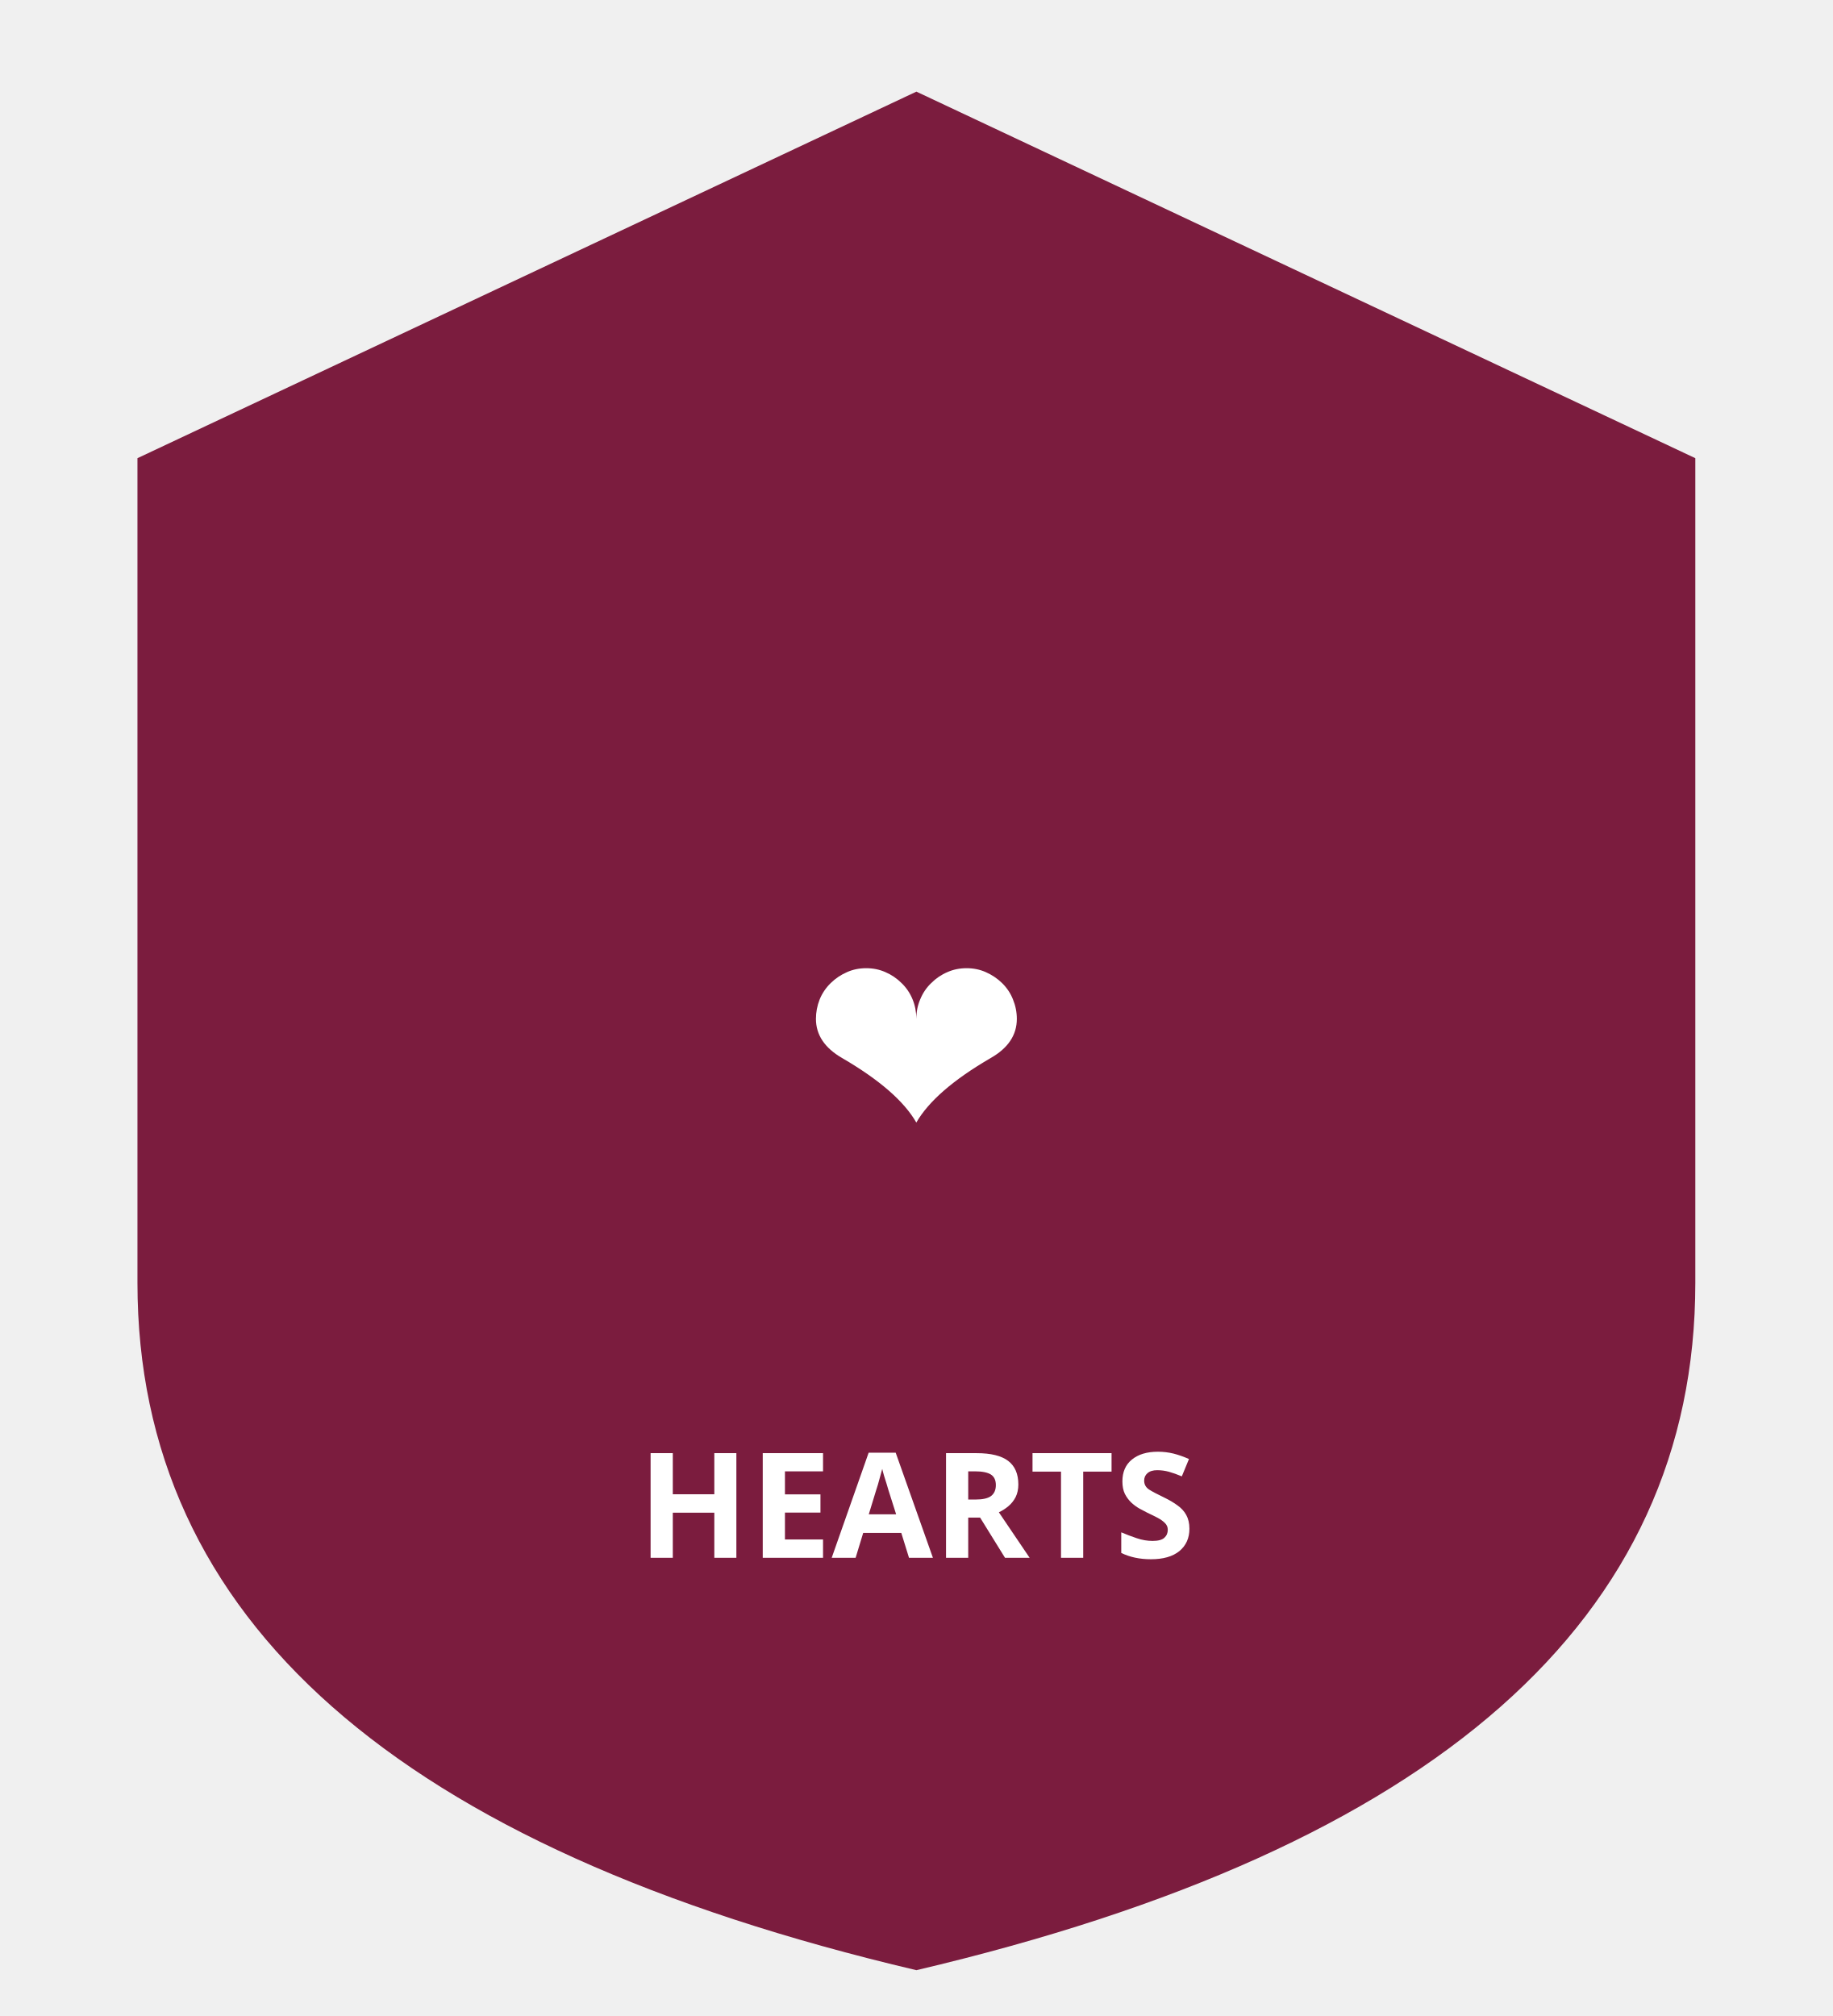
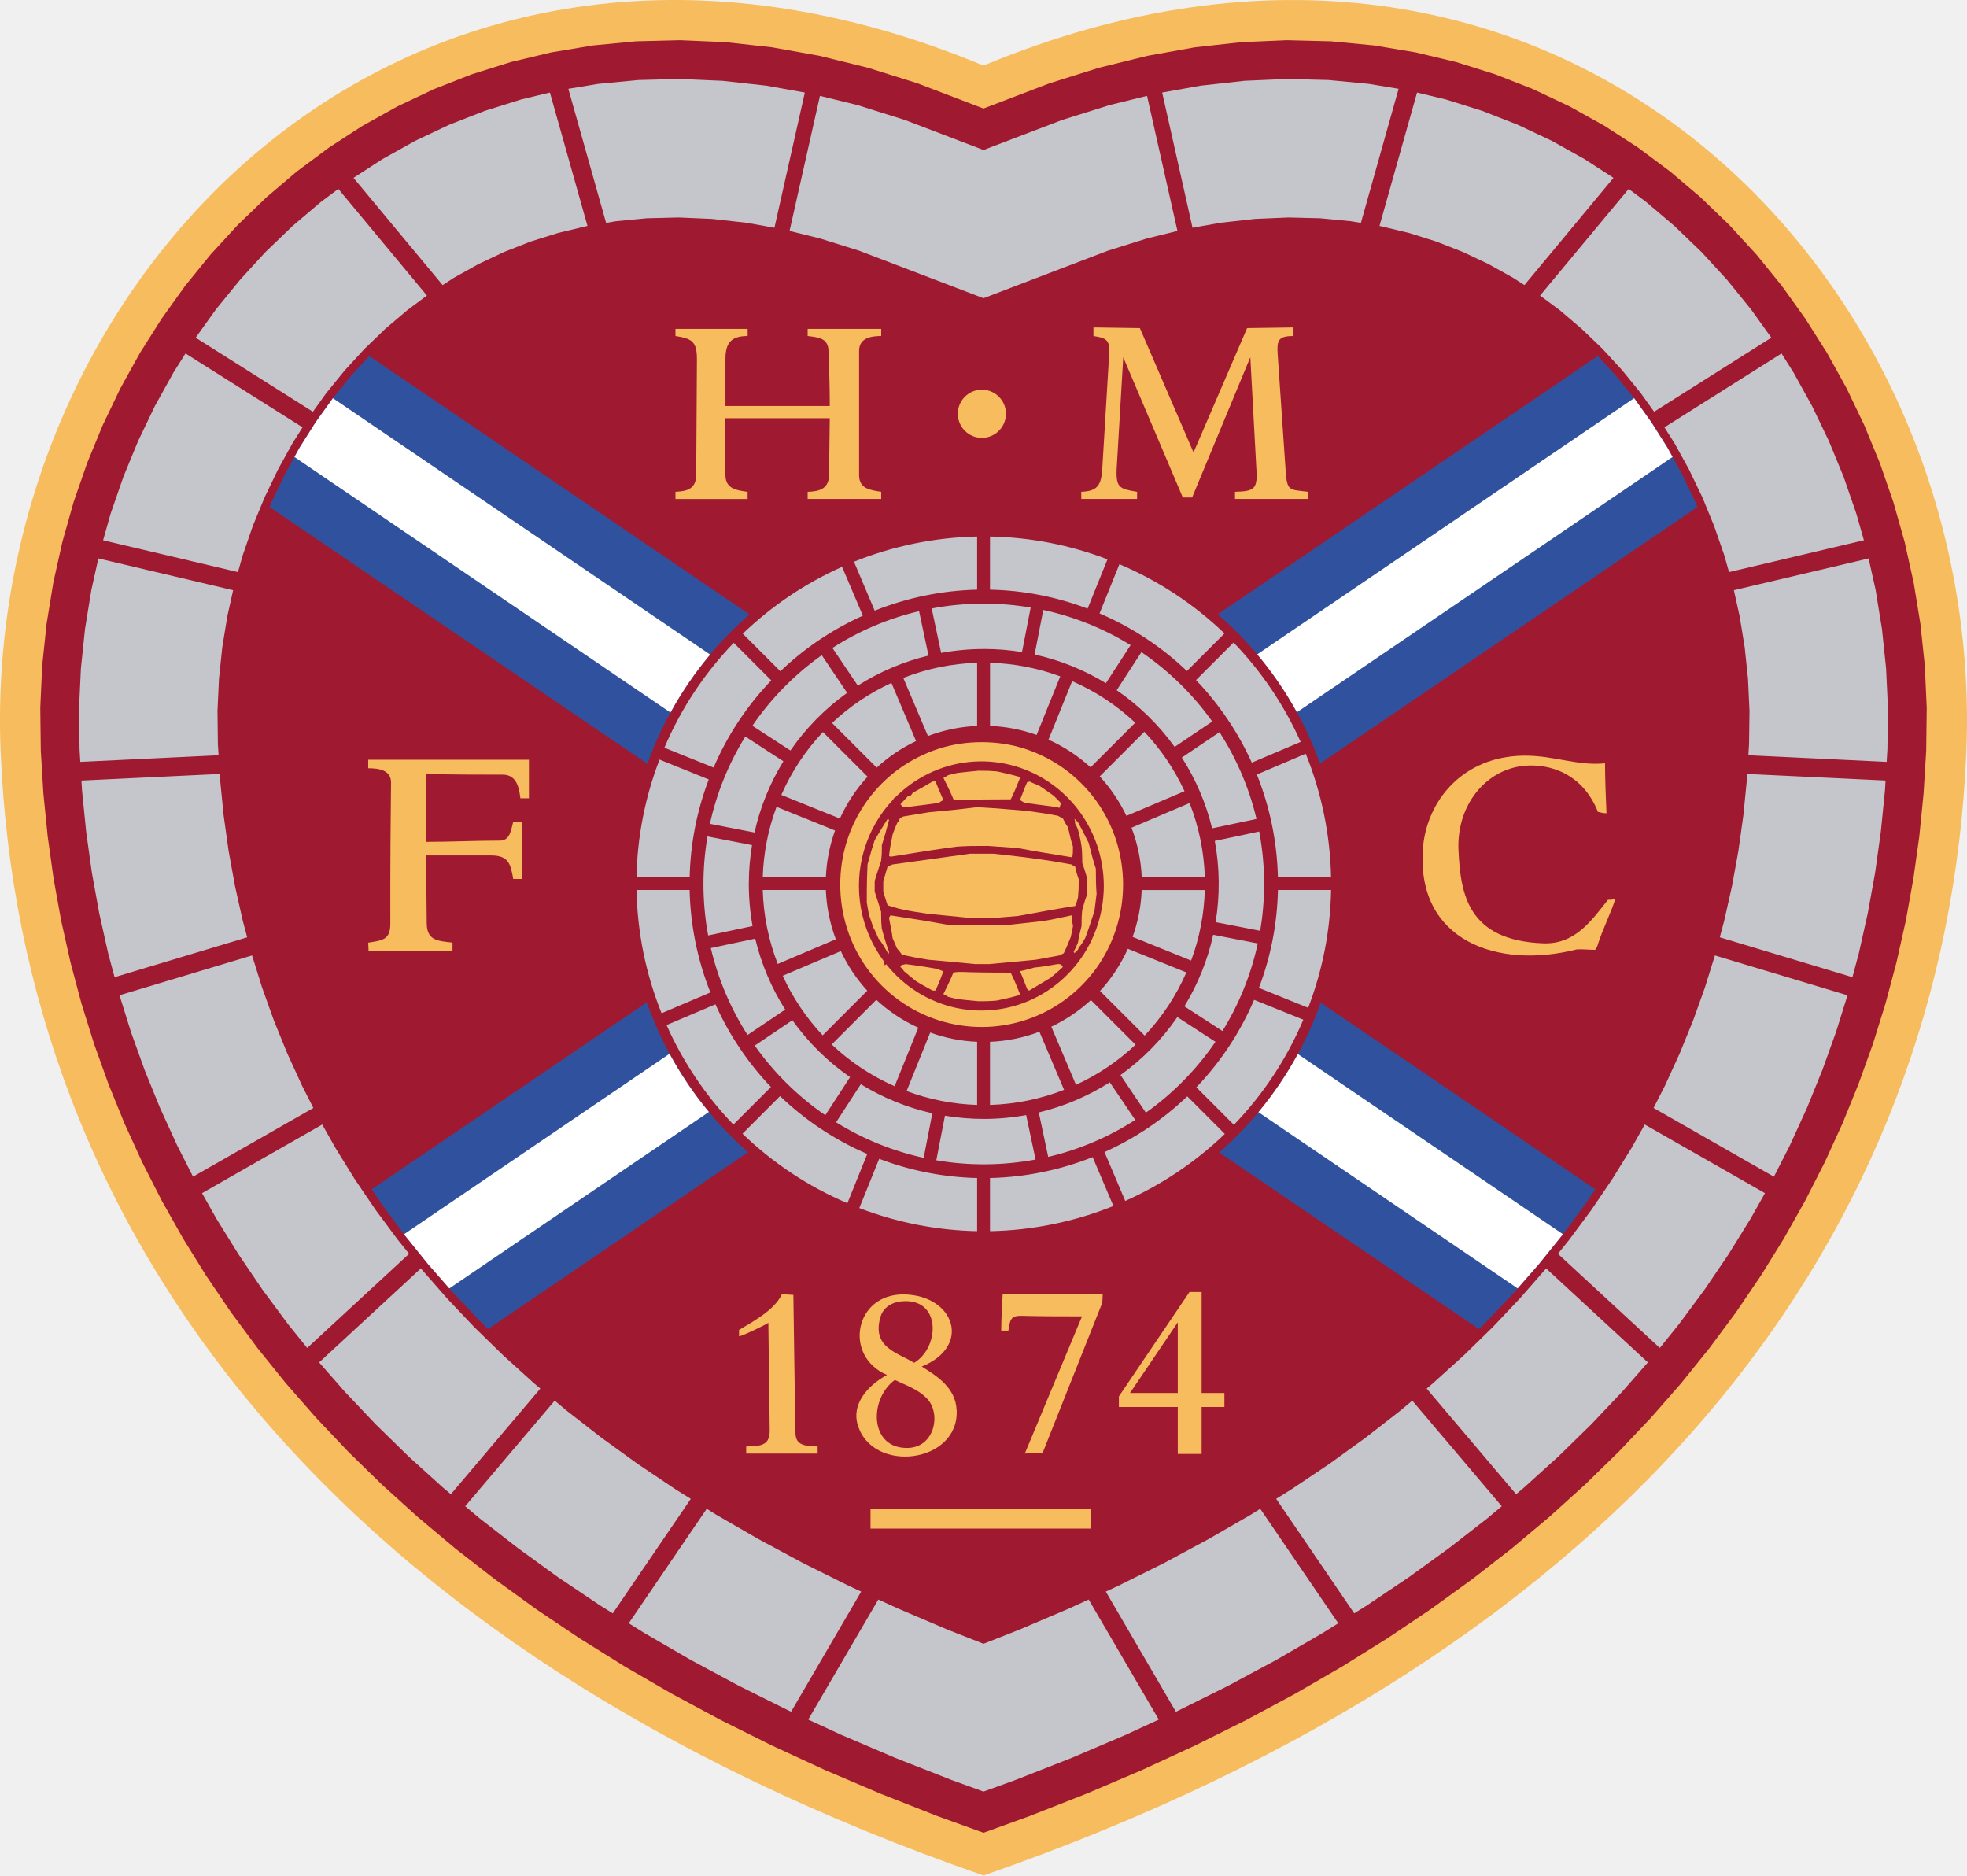
- <svg xmlns="http://www.w3.org/2000/svg" viewBox="0 0 200 220">
+ <svg xmlns="http://www.w3.org/2000/svg" fill="none" viewBox="0 0 300 286">
+   <g clip-path="url(#a)">
+     <path fill="#F6BC5E" fill-rule="evenodd" d="M150 10C236.516-26.02 302.948 41.41 299.899 114.68c-3.054 73.27-50.448 136.786-149.899 171.322C50.549 251.465 3.155 187.949.1 114.679-2.947 41.41 63.48-26.026 150 10.001" clip-rule="evenodd" />
+     <path fill="#9F1930" fill-rule="evenodd" d="m150 16.549 10.06-3.843 7.561-2.375 7.41-1.825 7.25-1.298 7.08-.78 6.91-.297 6.731.17 6.552.627 6.365 1.06 6.167 1.472 5.97 1.875 5.764 2.26 5.562 2.628 5.342 2.976 5.117 3.315 4.879 3.636 4.645 3.939 4.393 4.232 4.131 4.499 3.861 4.759 3.585 5.003 3.302 5.213 3.003 5.425 2.692 5.621 2.38 5.782 2.054 5.934 1.719 6.075 1.376 6.195 1.032 6.296.669 6.364.294 6.447-.078 6.525-.404 6.571-.651 6.539-.908 6.474-1.155 6.401-1.422 6.333-1.669 6.259-1.926 6.181-2.191 6.093-2.444 6.021-2.715 5.933-2.976 5.842-3.242 5.755-3.507 5.663-3.779 5.566-4.058 5.471-4.324 5.369-4.603 5.259-4.884 5.154-5.168 5.044-5.451 4.929-5.732 4.815-6.03 4.686-6.314 4.567-6.607 4.439-6.901 4.305-7.204 4.168-7.497 4.026-7.795 3.88-8.102 3.741-8.405 3.581-8.708 3.426-7.006 2.535-7.011-2.535-8.708-3.426-8.404-3.581-8.098-3.741-7.8-3.88-7.497-4.026-7.203-4.168-6.897-4.305-6.612-4.439-6.314-4.567-6.025-4.686-5.736-4.815-5.452-4.929-5.168-5.044-4.879-5.154-4.603-5.259-4.329-5.369-4.053-5.471-3.778-5.566-3.513-5.663-3.242-5.755-2.976-5.842-2.71-5.933-2.448-6.021-2.187-6.093-1.93-6.181-1.67-6.259-1.417-6.333-1.16-6.401-.903-6.474-.656-6.539-.399-6.571-.078-6.525.294-6.447.67-6.364 1.026-6.296 1.38-6.195 1.716-6.075 2.058-5.934 2.376-5.782 2.696-5.621 3.003-5.425 3.297-5.213 3.586-5.003 3.865-4.76 4.132-4.498 4.392-4.232 4.64-3.939 4.884-3.636 5.117-3.315 5.342-2.976 5.557-2.627 5.764-2.261 5.97-1.875 6.172-1.472 6.36-1.06 6.553-.628 6.731-.17 6.91.299 7.08.78 7.249 1.297 7.41 1.825 7.561 2.375z" clip-rule="evenodd" />
+     <path fill="#C5C6CC" fill-rule="evenodd" d="m120.42 35.215 4.663 1.151 5.97 1.871L150 45.477l18.942-7.24 5.966-1.87 4.672-1.152-4.636-20.597-5.722 1.408-7.218 2.265L150 22.876l-12.004-4.585-7.213-2.265-5.727-1.408zM92.44 33.987l1.514-.253 4.677-.449 4.865-.12 5.066.216 5.283.587 4.269.761 4.635-20.615-5.878-1.05-6.69-.739-6.507-.284-6.318.165-6.14.587-4.535.752zM67.505 43.474l1.71-1.11 3.765-2.1 3.907-1.844 4.035-1.586 4.19-1.311 4.339-1.041.151-.023-5.732-20.345-4.379 1.05-5.585 1.751-5.387 2.11-5.196 2.453-4.998 2.788-4.41 2.856zM47.72 62.787l2.013-2.806 2.842-3.494 3.013-3.283 3.178-3.063 3.342-2.834 3.004-2.238-13.509-16.26-2.645 1.972-4.356 3.696-4.127 3.971-3.884 4.242-3.645 4.475-3.105 4.333zM36.293 87.24l.729-2.572 1.545-4.484 1.798-4.356 2.022-4.21 2.242-4.053 1.513-2.398L28.292 53.9l-1.835 2.907-2.843 5.13-2.544 5.306-2.252 5.47-1.944 5.617-1.15 4.058zM33.34 115.17l-.11-1.701-.06-5.072.225-4.869.504-4.824.78-4.764.876-3.934-20.552-4.847-1.064 4.782-.972 5.961-.628 6.03-.284 6.108.078 6.199.114 1.94zM37.7 142.934l-.692-2.591-1.174-5.25-.967-5.333-.757-5.406-.545-5.488-.055-.84-21.088 1.005.091 1.527.633 6.309.871 6.245 1.12 6.163 1.361 6.098.977 3.646zM47.793 168.96l-1.747-3.443-2.238-4.893-2.022-4.97-1.802-5.03-1.54-4.925-20.217 6.076 1.733 5.557 2.105 5.869 2.357 5.787 2.608 5.704 2.412 4.746zM62.393 191.199l-1.747-2.169-3.394-4.576-3.15-4.645-2.911-4.7-2.045-3.622-18.333 10.464 2.197 3.902 3.384 5.452 3.64 5.369 3.907 5.269 2.912 3.613zM82.408 211.751l-.959-.807-4.69-4.246-4.425-4.315-4.155-4.388-3.893-4.453-.096-.119-15.517 14.338 3.898 4.448 4.723 4.984 4.998 4.888 5.287 4.783 1.187.995zM105.357 228.57l-2.292-1.431-5.838-3.92-5.548-4.013-5.26-4.094-1.82-1.523-13.646 16.104 2.192 1.843 5.86 4.554 6.145 4.452 6.442 4.324 1.866 1.16zM131.347 242.711l-1.889-.871-7.057-3.517-6.754-3.632-6.443-3.723-1.417-.885-11.894 17.456 2.435 1.522 7.034 4.077 7.336 3.939 7.639 3.801.321.147zM166.039 243.917l-2.875 1.32-7.698 3.283-5.466 2.151-5.47-2.151-7.694-3.283-2.875-1.32-10.693 18.309 5.011 2.311 8.245 3.522 8.556 3.361 4.92 1.783 4.92-1.783 8.552-3.361 8.249-3.522 5.011-2.311zM192.208 230.083l-1.412.885-6.447 3.723-6.75 3.632-7.061 3.517-1.885.871 10.689 18.318.325-.151 7.635-3.801 7.336-3.939 7.03-4.077 2.439-1.522zM215.396 213.589l-1.82 1.523-5.255 4.094-5.548 4.013-5.842 3.92-2.293 1.426 11.899 17.461 1.871-1.165 6.433-4.324 6.149-4.447 5.86-4.558 2.192-1.839zM235.805 193.423l-.091.119-3.898 4.453-4.15 4.388-4.424 4.315-4.696 4.246-.958.807 13.646 16.108 1.183-.995 5.287-4.783 5.002-4.888 4.723-4.984 3.898-4.448zM250.854 171.487l-2.045 3.622-2.916 4.7-3.145 4.645-3.394 4.576-1.747 2.169 15.54 14.357 2.912-3.613 3.906-5.269 3.646-5.369 3.375-5.452 2.201-3.902zM261.552 145.699l-1.536 4.925-1.802 5.03-2.022 4.97-2.238 4.893-1.756 3.443 18.355 10.482 2.416-4.745 2.61-5.709 2.352-5.787 2.104-5.864 1.738-5.562zM266.486 118.026l-.051.835-.545 5.489-.757 5.41-.967 5.329-1.179 5.254-.688 2.591 20.226 6.08.977-3.645 1.362-6.094 1.119-6.167.871-6.241.633-6.314.091-1.527zM264.445 90.005l.872 3.935.779 4.764.504 4.824.23 4.869-.069 5.072-.106 1.701 21.093 1.009.115-1.94.082-6.199-.284-6.104-.633-6.034-.967-5.956-1.069-4.783zM253.853 65.167l1.523 2.398 2.237 4.053 2.022 4.21 1.789 4.36 1.554 4.48.729 2.573 20.57-4.852-1.156-4.058-1.939-5.617-2.252-5.47-2.549-5.305-2.838-5.131-1.835-2.907zM234.884 45.07l3.008 2.232 3.333 2.839 3.187 3.058 3.017 3.288 2.838 3.494 2.013 2.806 17.874-11.294-3.104-4.328-3.636-4.48-3.889-4.237-4.127-3.97-4.36-3.701-2.641-1.967zM210.393 34.459l.161.023 4.338 1.04 4.177 1.312 4.04 1.586 3.906 1.844 3.765 2.1 1.719 1.11 13.582-16.352-4.406-2.856-4.994-2.784-5.2-2.457-5.392-2.11-5.58-1.751-4.384-1.05zM186.151 33.968l5.282-.587 5.067-.215 4.869.119 4.678.45 1.513.252 5.75-20.442-4.521-.752-6.145-.587-6.323-.165-6.502.28-6.69.743-5.878 1.05 4.631 20.615zM130.829 104.55a35.7 35.7 0 0 1 10.784-4.576l-1.439-6.773a42.4 42.4 0 0 0-13.215 5.613zM120.553 114.445a36 36 0 0 1 8.648-8.79l-3.87-5.74a42.8 42.8 0 0 0-10.583 10.761zM115.078 126.95a35.4 35.4 0 0 1 4.402-10.859l-5.805-3.773a42.7 42.7 0 0 0-5.402 13.311l6.801 1.321zM114.78 141.215a35.6 35.6 0 0 1-.573-6.415c0-2.018.17-3.999.491-5.925l-6.796-1.32a43 43 0 0 0-.614 7.245c0 2.682.247 5.305.72 7.854zM119.755 153.953a35.6 35.6 0 0 1-4.571-10.817l-6.773 1.44a42.7 42.7 0 0 0 5.603 13.251zM129.65 164.26a35.9 35.9 0 0 1-8.799-8.68l-5.741 3.87a43 43 0 0 0 10.762 10.615l3.774-5.805zM142.196 169.772a35.8 35.8 0 0 1-10.909-4.434l-3.769 5.805a42.5 42.5 0 0 0 13.357 5.42zM156.507 170.047c-2.1.385-4.26.587-6.466.587-2.017 0-3.994-.174-5.919-.491l-1.321 6.796a43.122 43.122 0 0 0 15.141-.115l-1.435-6.772zM169.263 165.049a35.8 35.8 0 0 1-10.831 4.595l1.44 6.777a42.5 42.5 0 0 0 13.27-5.636zM179.566 155.104a36 36 0 0 1-8.671 8.84l3.87 5.736a43 43 0 0 0 10.615-10.807l-5.809-3.769zM185.032 142.549a35.5 35.5 0 0 1-4.393 10.913l5.805 3.764a42.5 42.5 0 0 0 5.388-13.357zM185.275 128.233a36.1 36.1 0 0 1 .128 12.39l6.8 1.32c.386-2.32.596-4.704.596-7.139 0-2.733-.256-5.406-.752-8.001l-6.772 1.435zM180.249 115.518a35.6 35.6 0 0 1 4.618 10.799l6.772-1.435a42.7 42.7 0 0 0-5.644-13.234l-5.741 3.87zM170.313 105.252a36 36 0 0 1 8.836 8.643l5.741-3.87a43.1 43.1 0 0 0-10.803-10.578l-3.774 5.809zM157.8 99.814a35.5 35.5 0 0 1 10.867 4.369l3.769-5.805a42.4 42.4 0 0 0-13.32-5.36l-1.321 6.796zM150.046 98.965c1.981 0 3.929.16 5.828.472l1.32-6.79a43 43 0 0 0-7.144-.597c-2.719 0-5.374.253-7.951.743l1.44 6.773a36.3 36.3 0 0 1 6.511-.596zM105.183 133.759a44.7 44.7 0 0 1 2.916-14.898l-7.511-3.031a52.8 52.8 0 0 0-3.512 17.924h8.102zM108.347 151.344a45 45 0 0 1-3.169-15.623h-8.097a53 53 0 0 0 3.819 18.791l7.451-3.168zM117.582 165.764a44.7 44.7 0 0 1-8.465-12.609l-7.456 3.164a53.1 53.1 0 0 0 10.194 15.177zM132.273 175.976a44.7 44.7 0 0 1-13.302-8.822l-5.727 5.731a52.8 52.8 0 0 0 15.998 10.597zM149.023 179.644a44.8 44.8 0 0 1-14.93-2.93l-3.035 7.511a53 53 0 0 0 17.97 3.521v-8.102zM166.645 176.457a45 45 0 0 1-15.655 3.187v8.102a53.1 53.1 0 0 0 18.823-3.837l-3.168-7.456zM181.075 167.195a45 45 0 0 1-12.619 8.492l3.164 7.451a53.1 53.1 0 0 0 15.186-10.22l-5.727-5.728zM191.273 152.471a44.8 44.8 0 0 1-8.804 13.339l5.722 5.723a52.7 52.7 0 0 0 10.588-16.035l-7.511-3.031zM194.909 135.721a44.7 44.7 0 0 1-2.903 14.926l7.511 3.035a52.6 52.6 0 0 0 3.494-17.965h-8.098zM191.69 118.104a45 45 0 0 1 3.214 15.655h8.102a53.1 53.1 0 0 0-3.86-18.823zM182.414 103.711a45 45 0 0 1 8.506 12.587l7.451-3.164a53 53 0 0 0-10.23-15.15zM167.699 93.545a44.7 44.7 0 0 1 13.325 8.781l5.732-5.727a52.8 52.8 0 0 0-16.026-10.56l-3.031 7.511zM150.99 89.923c4.962.1 9.992 1.032 14.884 2.889l3.036-7.516a52.7 52.7 0 0 0-17.92-3.475zM133.406 93.124a44.9 44.9 0 0 1 15.622-3.201v-8.102a53.1 53.1 0 0 0-18.782 3.842zM119.017 102.363a44.9 44.9 0 0 1 12.582-8.474l-3.168-7.45a53.2 53.2 0 0 0-15.146 10.197zM108.837 117.045a44.5 44.5 0 0 1 8.795-13.288l-5.727-5.727a52.7 52.7 0 0 0-10.574 15.989l7.511 3.031zM125.959 133.759a23.8 23.8 0 0 1 1.399-7.112l-8.923-3.609a33.7 33.7 0 0 0-2.105 10.721zM127.472 143.228a24.1 24.1 0 0 1-1.517-7.507h-9.625a33.8 33.8 0 0 0 2.288 11.276l8.859-3.769zM132.273 151.073a24 24 0 0 1-4.035-6.034l-8.859 3.76a33.6 33.6 0 0 0 6.094 9.083l6.805-6.814zM140.054 156.718a23.7 23.7 0 0 1-6.396-4.251l-6.809 6.809a33.7 33.7 0 0 0 9.597 6.369zM149.023 158.868a23.6 23.6 0 0 1-7.148-1.412l-3.604 8.923a33.7 33.7 0 0 0 10.757 2.118v-9.629zM158.533 157.337a24.2 24.2 0 0 1-7.543 1.536v9.624a33.8 33.8 0 0 0 11.299-2.302l-3.76-8.858zM166.383 152.504a24.4 24.4 0 0 1-6.038 4.067l3.759 8.859a33.8 33.8 0 0 0 9.089-6.117l-6.81-6.805zM172.014 144.686a24 24 0 0 1-4.241 6.433l6.809 6.804a33.7 33.7 0 0 0 6.36-9.633l-8.928-3.609zM174.128 135.721a23.9 23.9 0 0 1-1.385 7.149l8.923 3.609a33.4 33.4 0 0 0 2.087-10.753h-9.63zM172.574 126.225a24 24 0 0 1 1.559 7.534h9.624a33.9 33.9 0 0 0-2.325-11.299l-8.858 3.76zM167.727 118.398a24.3 24.3 0 0 1 4.072 6.016l8.859-3.76a33.9 33.9 0 0 0-6.126-9.065zM159.913 112.795a24 24 0 0 1 6.42 4.218l6.809-6.804a33.6 33.6 0 0 0-9.62-6.337zM150.99 110.699c2.371.092 4.765.537 7.108 1.371l3.608-8.923a33.3 33.3 0 0 0-10.711-2.073v9.625zM141.526 112.24a24.1 24.1 0 0 1 7.502-1.541v-9.629a33.7 33.7 0 0 0-11.262 2.311zM133.708 117.059a24 24 0 0 1 6.007-4.053l-3.76-8.859a33.8 33.8 0 0 0-9.051 6.103l6.809 6.809zM128.096 124.822a24 24 0 0 1 4.223-6.383l-6.809-6.809a33.5 33.5 0 0 0-6.342 9.588l8.923 3.604z" clip-rule="evenodd" />
+     <path fill="#30529E" fill-rule="evenodd" d="m114.097 175.71-39.659 26.957-1.201-1.178-4.118-4.347-3.86-4.411-3.614-4.48-3.36-4.535-1.596-2.352 41.955-28.512a54.54 54.54 0 0 0 15.453 22.863M201.425 152.902l41.887 28.466-1.596 2.352-3.361 4.535-3.613 4.48-3.857 4.411-4.127 4.347-1.201 1.179-39.608-26.921a54.6 54.6 0 0 0 15.476-22.849M185.733 93.67l57.95-39.384 2.788 3.03 2.788 3.44 2.604 3.636 2.417 3.82 2.21 3.993 1.99 4.145.399.977-57.551 39.108a54.5 54.5 0 0 0-15.595-22.766M56.313 54.286 114.316 93.7a54.5 54.5 0 0 0-15.576 22.776L41.12 77.323l.4-.977 1.994-4.145 2.21-3.994 2.416-3.82 2.61-3.636 2.787-3.439 2.78-3.026z" clip-rule="evenodd" />
+     <path fill="#fff" fill-rule="evenodd" d="m108.118 169.57-39.59 26.907-3.274-3.742-3.613-4.48-.023-.036 40.497-27.521a54.6 54.6 0 0 0 6.003 8.872M197.94 160.739l40.438 27.475-.028.037-3.613 4.48-3.274 3.741-39.535-26.87a54.2 54.2 0 0 0 6.012-8.863M191.749 99.786l57.482-39.067.023.032 2.605 3.636 2.416 3.82.821 1.48-57.294 38.93a54.6 54.6 0 0 0-6.053-8.831M50.769 60.719l57.537 39.1a54 54 0 0 0-6.048 8.844L44.904 69.688l.82-1.481 2.417-3.82 2.61-3.636.022-.032z" clip-rule="evenodd" />
+     <path fill="#F6BC5E" d="M170.258 128.215a21.9 21.9 0 0 0-3.068-6.103 21.8 21.8 0 0 0-4.855-4.865 22 22 0 0 0-6.053-3.072c-2.114-.688-4.361-1-6.566-1s-4.43.312-6.557 1a22.2 22.2 0 0 0-6.062 3.072 22 22 0 0 0-4.847 4.865 21.9 21.9 0 0 0-3.072 6.103 22.17 22.17 0 0 0 0 13.334 21.6 21.6 0 0 0 3.072 6.126 21.6 21.6 0 0 0 4.847 4.856 21.5 21.5 0 0 0 6.062 3.058 21.6 21.6 0 0 0 6.557 1.023 21.6 21.6 0 0 0 6.566-1.023 21.4 21.4 0 0 0 6.053-3.058 21.7 21.7 0 0 0 4.855-4.856 21.8 21.8 0 0 0 3.068-6.126 22.1 22.1 0 0 0 1.032-6.662c0-2.261-.353-4.503-1.032-6.672m-1.935 7.855a19.4 19.4 0 0 1-1.431 6.378 19 19 0 0 1-3.466 5.502 18.8 18.8 0 0 1-5.072 3.976 18.2 18.2 0 0 1-6.066 1.99 18.6 18.6 0 0 1-6.374-.197 18.7 18.7 0 0 1-5.938-2.385 19 19 0 0 1-4.819-4.296 3 3 0 0 1-.215.197l-.129-.633a19.8 19.8 0 0 1-2.233-3.865 19.2 19.2 0 0 1-1.284-4.274 19.7 19.7 0 0 1-.266-4.457 19.22 19.22 0 0 1 2.522-8.492 18.7 18.7 0 0 1 2.655-3.563c.069-.119.142-.229.211-.343l-.009.123a18.9 18.9 0 0 1 5.218-3.769 18.3 18.3 0 0 1 6.135-1.761 18.4 18.4 0 0 1 6.356.445 18.5 18.5 0 0 1 5.846 2.605 19.1 19.1 0 0 1 4.668 4.48 19.4 19.4 0 0 1 2.907 5.828c.624 2.1.894 4.31.789 6.502z" />
+     <path fill="#F6BC5E" d="M143.558 147.992c-.083-.037-.152-.055-.207-.074q-.171-.068-.344-.142a59 59 0 0 0-2.113-.371c-.817-.129-1.807-.262-2.798-.39-.05.018-.091.041-.128.055-.156.046-.284.046-.417.055-.032.032-.064.06-.092.092a.6.6 0 0 0-.115.174c-.009.018-.009.032-.018.06.129.128.257.252.349.366.091.11.151.197.197.289.408.344.825.683 1.132.94.312.257.519.427.725.592.284.174.578.348.995.582s.967.537 1.518.839h.435c.262-.591.523-1.178.72-1.669.197-.486.339-.885.477-1.279-.115-.037-.234-.083-.326-.106zM161.899 147.116a1 1 0 0 0-.183-.069 2 2 0 0 0-.363-.041c-.729.128-1.449.257-2.054.353-.605.092-1.073.142-1.55.188-.449.128-.899.261-1.265.348-.367.092-.638.147-.917.202.155.371.321.747.499 1.197.179.458.386.995.592 1.536.11.119.211.22.325.22l3.274-1.963c.39-.325.78-.651 1.092-.93.316-.271.541-.486.765-.711-.055-.051-.105-.106-.146-.147a.4.4 0 0 1-.074-.179zM163.43 139.587c-.926.197-1.847.403-2.572.545a39 39 0 0 1-1.797.326l-5.893.646c-1.155-.032-2.311-.068-3.764-.082-1.458-.018-3.219-.018-4.971-.018a356 356 0 0 0-3.732-.652 526 526 0 0 0-4.888-.765c-.092.156-.22.321-.22.431.137.646.261 1.293.353 1.802.092.5.138.885.193 1.256.082.188.174.376.279.637.115.243.239.574.372.89.114.128.238.257.366.422.129.156.262.367.399.564.546.124 1.087.238 1.757.371.674.129 1.476.257 2.283.395 2.366.22 4.728.421 7.098.66h2.183c2.37-.22 4.736-.427 7.093-.66l3.614-.656.651-.33c.146-.294.289-.596.472-1.023.179-.417.399-.944.614-1.485l.331-1.637a15 15 0 0 1-.166-.927c-.036-.27-.041-.49-.05-.706zM134.497 141.659c-.032-.348-.073-.697-.092-1.137a38 38 0 0 1-.023-1.476c-.123-.418-.252-.84-.417-1.353-.16-.504-.358-1.114-.559-1.72v-1.637c.123-.408.243-.83.417-1.338l.559-1.72c.037-.33.074-.665.097-1.068.018-.395.018-.867.018-1.33.151-.468.298-.936.481-1.573.175-.637.395-1.444.61-2.251-.105-.11-.114-.207-.114-.33-.289.467-.583.926-.922 1.481a108 108 0 0 0-1.146 1.903c-.165.499-.326.999-.509 1.618-.179.615-.385 1.353-.583 2.091-.032.766-.068 1.532-.091 2.499-.023.958-.023 2.123-.023 3.292.064.381.128.775.183 1.078.055.312.096.546.142.77l.661 1.972c.123.215.243.426.366.702.129.27.262.605.399.935.211.27.427.55.656.908.243.371.5.825.761 1.279a.36.36 0 0 1 .106.22.33.33 0 0 0 .105-.22c.009-.032.009-.069.009-.115-.183-.522-.376-1.054-.555-1.636-.183-.583-.357-1.22-.536-1.858zM167.14 132.489c-.17-.519-.33-1.028-.514-1.688a98 98 0 0 1-.582-2.251c-.321-.647-.651-1.302-.922-1.834-.275-.523-.495-.922-.71-1.33l-.551-.546c.051.156.083.307.097.427.009.114.009.224.014.339.068.105.128.215.206.362.073.142.151.326.229.509.22.876.431 1.738.546 2.595.105.853.105 1.697.114 2.536.115.33.239.66.358 1.059.128.404.266.876.404 1.348v2.293c-.12.326-.239.651-.367 1.055-.129.399-.266.876-.395 1.348-.036.344-.073.683-.091 1.1-.014.418-.023.913-.023 1.408-.129.523-.257 1.032-.349 1.444-.091.422-.142.748-.197 1.069-.078.192-.165.403-.27.633-.115.233-.253.513-.386.779a.37.37 0 0 1 .106.22l.55-.546.023-.041a.9.9 0 0 0 .092-.385.36.36 0 0 1 .211-.119c.091-.129.188-.252.316-.454.128-.193.284-.472.449-.743.193-.5.376-1 .61-1.692.239-.688.528-1.573.816-2.458l.326-2.618a37 37 0 0 1-.092-1.646c-.013-.642-.013-1.403-.023-2.169z" />
+     <path fill="#F6BC5E" d="M163.43 131.828a330 330 0 0 0-3.145-.541c-.908-.137-1.61-.238-2.32-.33a77 77 0 0 0-2.155-.289c-.743-.096-1.518-.179-2.288-.266-.661-.069-1.33-.142-1.991-.215h-3.608l-11.784 1.637a2 2 0 0 0-.184.069 3 3 0 0 0-.344.151c-.073.023-.156.069-.243.11-.128.454-.261.908-.367 1.275-.11.366-.201.637-.284.907v1.637c.078.294.165.578.28.922.11.344.238.752.376 1.156.729.229 1.458.472 2.499.692 1.031.211 2.375.417 3.723.614.72.074 1.431.138 2.545.248a726 726 0 0 1 4.118.404h2.939c.44-.028.885-.065 1.554-.12.674-.055 1.582-.128 2.495-.206 1.774-.326 3.544-.647 5.007-.908 1.458-.257 2.586-.44 3.723-.614.078-.175.156-.349.229-.569.074-.211.142-.481.207-.743.036-.38.068-.761.091-1.21.014-.459.023-.986.023-1.518-.133-.39-.261-.784-.353-1.11-.091-.33-.137-.591-.192-.862a4 4 0 0 1-.344-.179.8.8 0 0 1-.202-.151z" />
+     <path fill="#F6BC5E" d="M135.914 130.632c2.04-.335 4.076-.661 5.754-.918 1.67-.252 2.976-.431 4.288-.614.633-.032 1.252-.069 2.04-.092.78-.013 1.72-.013 2.651-.013l4.589.321c1.106.21 2.206.417 3.595.655 1.385.234 3.045.5 4.705.766.037-.22.073-.431.092-.711.013-.27.013-.605.013-.931a24 24 0 0 1-.366-1.27 45 45 0 0 1-.39-1.673c-.119-.175-.239-.34-.367-.564-.128-.22-.261-.482-.399-.752l-.766-.431a56 56 0 0 0-2.114-.376c-.811-.129-1.802-.253-2.792-.39a268 268 0 0 0-4.269-.353c-1.238-.092-2.201-.138-3.159-.193-.972.119-1.944.234-3.164.367-1.22.128-2.687.266-4.154.399l-3.93.651c-.128.06-.252.129-.349.174-.082.06-.137.106-.197.152-.009.013-.013.032-.018.041a.9.9 0 0 0-.092.399.33.33 0 0 1-.211.105c-.11.225-.22.454-.344.766-.128.307-.27.697-.417 1.091a53 53 0 0 0-.358 1.857c-.091.551-.142.986-.188 1.422.097.105.207.115.326.115zM137.551 122.983c.064.028.128.055.183.074.101.027.262.036.362.041 1.17-.152 2.348-.298 3.201-.404.853-.114 1.394-.183 1.93-.257.211-.215.441-.33.652-.435-.257-.582-.514-1.169-.716-1.637a38 38 0 0 1-.481-1.201h-.436c-.417.247-.834.495-1.343.784-.5.284-1.11.623-1.711.958a1.2 1.2 0 0 1-.206.307c-.037.041-.083.083-.119.124a.8.8 0 0 1-.44.119c-.124.124-.239.257-.317.34-.073.073-.091.105-.22.238-.124.138-.335.376-.555.614.06.055.115.115.142.161.046.06.074.096.078.17zM155.952 122.245c.11.064.247.128.376.192.545.069 1.091.143 1.926.253.839.101 1.962.256 3.095.408a.32.32 0 0 0 .22.105c.041-.105.078-.215.11-.293.027-.087.046-.133.059-.193.023-.082.046-.174.055-.28l-1.091-1.095c-.454-.312-.908-.638-1.27-.895a40 40 0 0 0-.912-.623 27 27 0 0 1-.899-.372c-.257-.11-.45-.197-.633-.288-.037.036-.078.055-.115.078a.7.7 0 0 1-.211.032c-.169.366-.325.738-.504 1.192-.179.458-.394.995-.591 1.536.133.082.238.156.385.238zM145.415 121.892c.165.041.325.069.532.096.197.014.435.018.678.018.981-.032 1.976-.068 3.233-.091 1.256-.014 2.774-.023 4.296-.023.216-.427.418-.848.651-1.394s.505-1.215.771-1.875c-.115-.106-.23-.221-.33-.221-.395-.105-.789-.22-1.316-.348-.532-.128-1.193-.271-1.848-.413a27 27 0 0 0-1.247-.091 56 56 0 0 0-1.596-.023c-.688.068-1.385.142-1.908.192-.527.055-.894.101-1.261.138-.197.041-.394.082-.632.142-.243.055-.509.115-.785.192-.137.078-.247.156-.421.253a3 3 0 0 1-.344.179c.334.655.655 1.32.912 1.861.257.546.44.977.619 1.408zM154.145 148.317c-1.518 0-3.04 0-4.296-.023a121 121 0 0 1-3.233-.082c-.243 0-.477 0-.683.023a3.3 3.3 0 0 0-.528.082c-.174.431-.357.867-.614 1.408-.257.55-.578 1.206-.912 1.871.123.055.224.105.311.16.078.037.147.078.22.129.083.045.166.096.234.142.275.064.546.137.784.192.234.051.431.092.633.138.367.041.738.073 1.261.137.523.055 1.215.12 1.908.188.559 0 1.118 0 1.595-.023.477-.013.853-.05 1.248-.087.655-.142 1.316-.284 1.847-.412.528-.124.922-.239 1.316-.353.101 0 .202-.092.331-.216-.271-.669-.537-1.33-.775-1.875a24 24 0 0 0-.651-1.399z" />
+     <path fill="#F6BC5E" fill-rule="evenodd" d="M103.019 76.084v-1.09c1.948-.074 3.154-.533 3.164-2.633l.11-17.53c.009-2.742-.739-3.2-3.274-3.59V50.15h11.009v1.091c-2.591 0-3.384 1.133-3.384 3.517v7.158h15.911c0-2.802-.092-5.617-.192-8.419-.046-2-1.669-2.059-3.183-2.256V50.15h11.221v1.091c-1.546 0-3.375.284-3.375 2.265v18.951c0 2.128 1.774 2.28 3.375 2.54v1.092H123.18v-1.091c1.88-.046 3.242-.51 3.265-2.582l.106-8.639H110.64v8.648c0 2.155 1.742 2.343 3.383 2.577v1.092h-11.009M164.911 76.084v-1.09c2.596-.074 3.054-1.152 3.206-3.545l1.004-16.645c.174-2.774.069-3.2-2.352-3.563V49.93l7.084.105 8.18 18.96 8.171-18.96 7.08-.105v1.311c-2.348 0-2.559.66-2.412 2.838l1.215 17.746c.22 3.154.583 2.81 3.384 3.168v1.091h-11.115v-1.09c2.88-.074 3.43-.39 3.279-3.188l-.94-17.332-8.877 21.39h-1.417l-9.088-21.381-1.005 17.071c-.114 2.834.464 2.994 3.118 3.444v1.091h-8.505M216.992 129.669c.481-7.543 6.103-14.288 15.296-14.435 4.664-.078 8.176 1.591 12.505 1.165.013 2.54.114 5.089.224 7.625-.536-.023-.779-.087-1.311-.22-2.297-5.81-7.328-7.405-11.275-7.02-5.75.559-10.313 5.924-9.987 12.908.316 6.703 1.439 13.723 12.926 14.159 4.782.179 7.286-3.343 9.867-6.635a5.5 5.5 0 0 0 1.092-.105c-.285 1.32-2.041 4.892-2.692 7.107-.069.252-.243.431-.353.623-.908 0-1.889-.114-2.806-.064-12.206 3.1-24.353-1.426-23.473-15.104M56.216 145.057l-.055-1.307c2.137-.353 3.37-.399 3.37-2.866 0-4.443-.009-8.813.023-12.334l.083-9.194c.023-1.958-1.921-2.201-3.48-2.201v-1.302H80.67v5.883h-1.302c-.188-1.499-.514-3.604-2.687-3.604-3.898 0-7.8-.009-11.698-.106v10.35c3.756 0 7.52-.188 11.276-.188 1.568 0 1.683-1.702 2.013-2.857h1.311v8.712h-1.311c-.38-2.224-.67-3.595-3.375-3.595h-9.914l.101 10.391c.032 2.627 1.743 2.645 3.93 2.902v1.307H56.216M132.768 230.051h33.57v3.049h-33.57zM156.3 221.664l8.726-20.927c-3.072 0-6.14-.005-9.212-.083-1.811-.05-1.751.793-2.022 2.261h-1.091c.018-1.853.105-3.705.22-5.553h15.255c0 .481-.018.94-.105 1.417l-9.047 22.771c-.913.013-1.807.022-2.724.114M112.717 203.781v-.972c2.233-1.352 5.392-3.021 6.538-5.447l1.747.105.294 20.52c.023 1.733.238 2.586 3.384 2.586h.023v1.087h-10.895v-1.087c2.545 0 3.613-.339 3.586-2.499l-.207-16.351c-.632.399-3.865 1.98-4.47 2.058" clip-rule="evenodd" />
+     <path fill="#F6BC5E" d="M145.901 214.992c-.184-3.319-2.839-5.062-5.319-6.602 7.657-3.082 5.002-10.831-2.641-10.996-7.644-.165-9.35 9.441-2.66 12.275-3.333 1.834-5.291 4.654-4.503 7.488 2.132 7.689 15.581 6.039 15.127-2.165zm-11.638-14.095c.505-1.784 2.151-2.481 3.856-2.481 5.521 0 5.044 7.222 1.293 9.405-2.544-1.582-6.437-2.32-5.149-6.924m4.31 19.9c-5.988.262-6.098-7.446-2.1-10.362 1.775.853 3.522 1.403 4.902 2.833 2.187 2.266 1.201 7.36-2.802 7.529M183.267 212.425v-15.402h-1.848l-10.418 15.402-.353.522v1.61h8.982v7.162h3.637v-7.162h3.475v-2.137h-3.475zm-3.637 0h-7.286l7.286-10.771z" />
+     <path fill="#F6BC5E" fill-rule="evenodd" d="M149.752 59.426a3.67 3.67 0 0 1 3.673 3.668 3.68 3.68 0 0 1-3.673 3.678 3.67 3.67 0 0 1-3.668-3.678 3.667 3.667 0 0 1 3.668-3.668" clip-rule="evenodd" />
+   </g>
  <defs>
-     <clipPath id="shield">
-       <path d="M100 10 L185 50 L185 140 Q185 195 100 215 Q15 195 15 140 L15 50 Z" />
+     <clipPath id="a">
+       <path fill="#fff" d="M0 0h300v285.996H0z" />
    </clipPath>
  </defs>
-   <path d="M100 10 L185 50 L185 140 Q185 195 100 215 Q15 195 15 140 L15 50 Z" fill="#7b1c3e" />
-   <text x="100" y="125" text-anchor="middle" font-family="Arial Black" font-weight="900" font-size="30" fill="#fff">❤️</text>
-   <text x="100" y="170" text-anchor="middle" font-family="Arial Black" font-weight="900" font-size="16" fill="#fff">HEARTS</text>
</svg>
